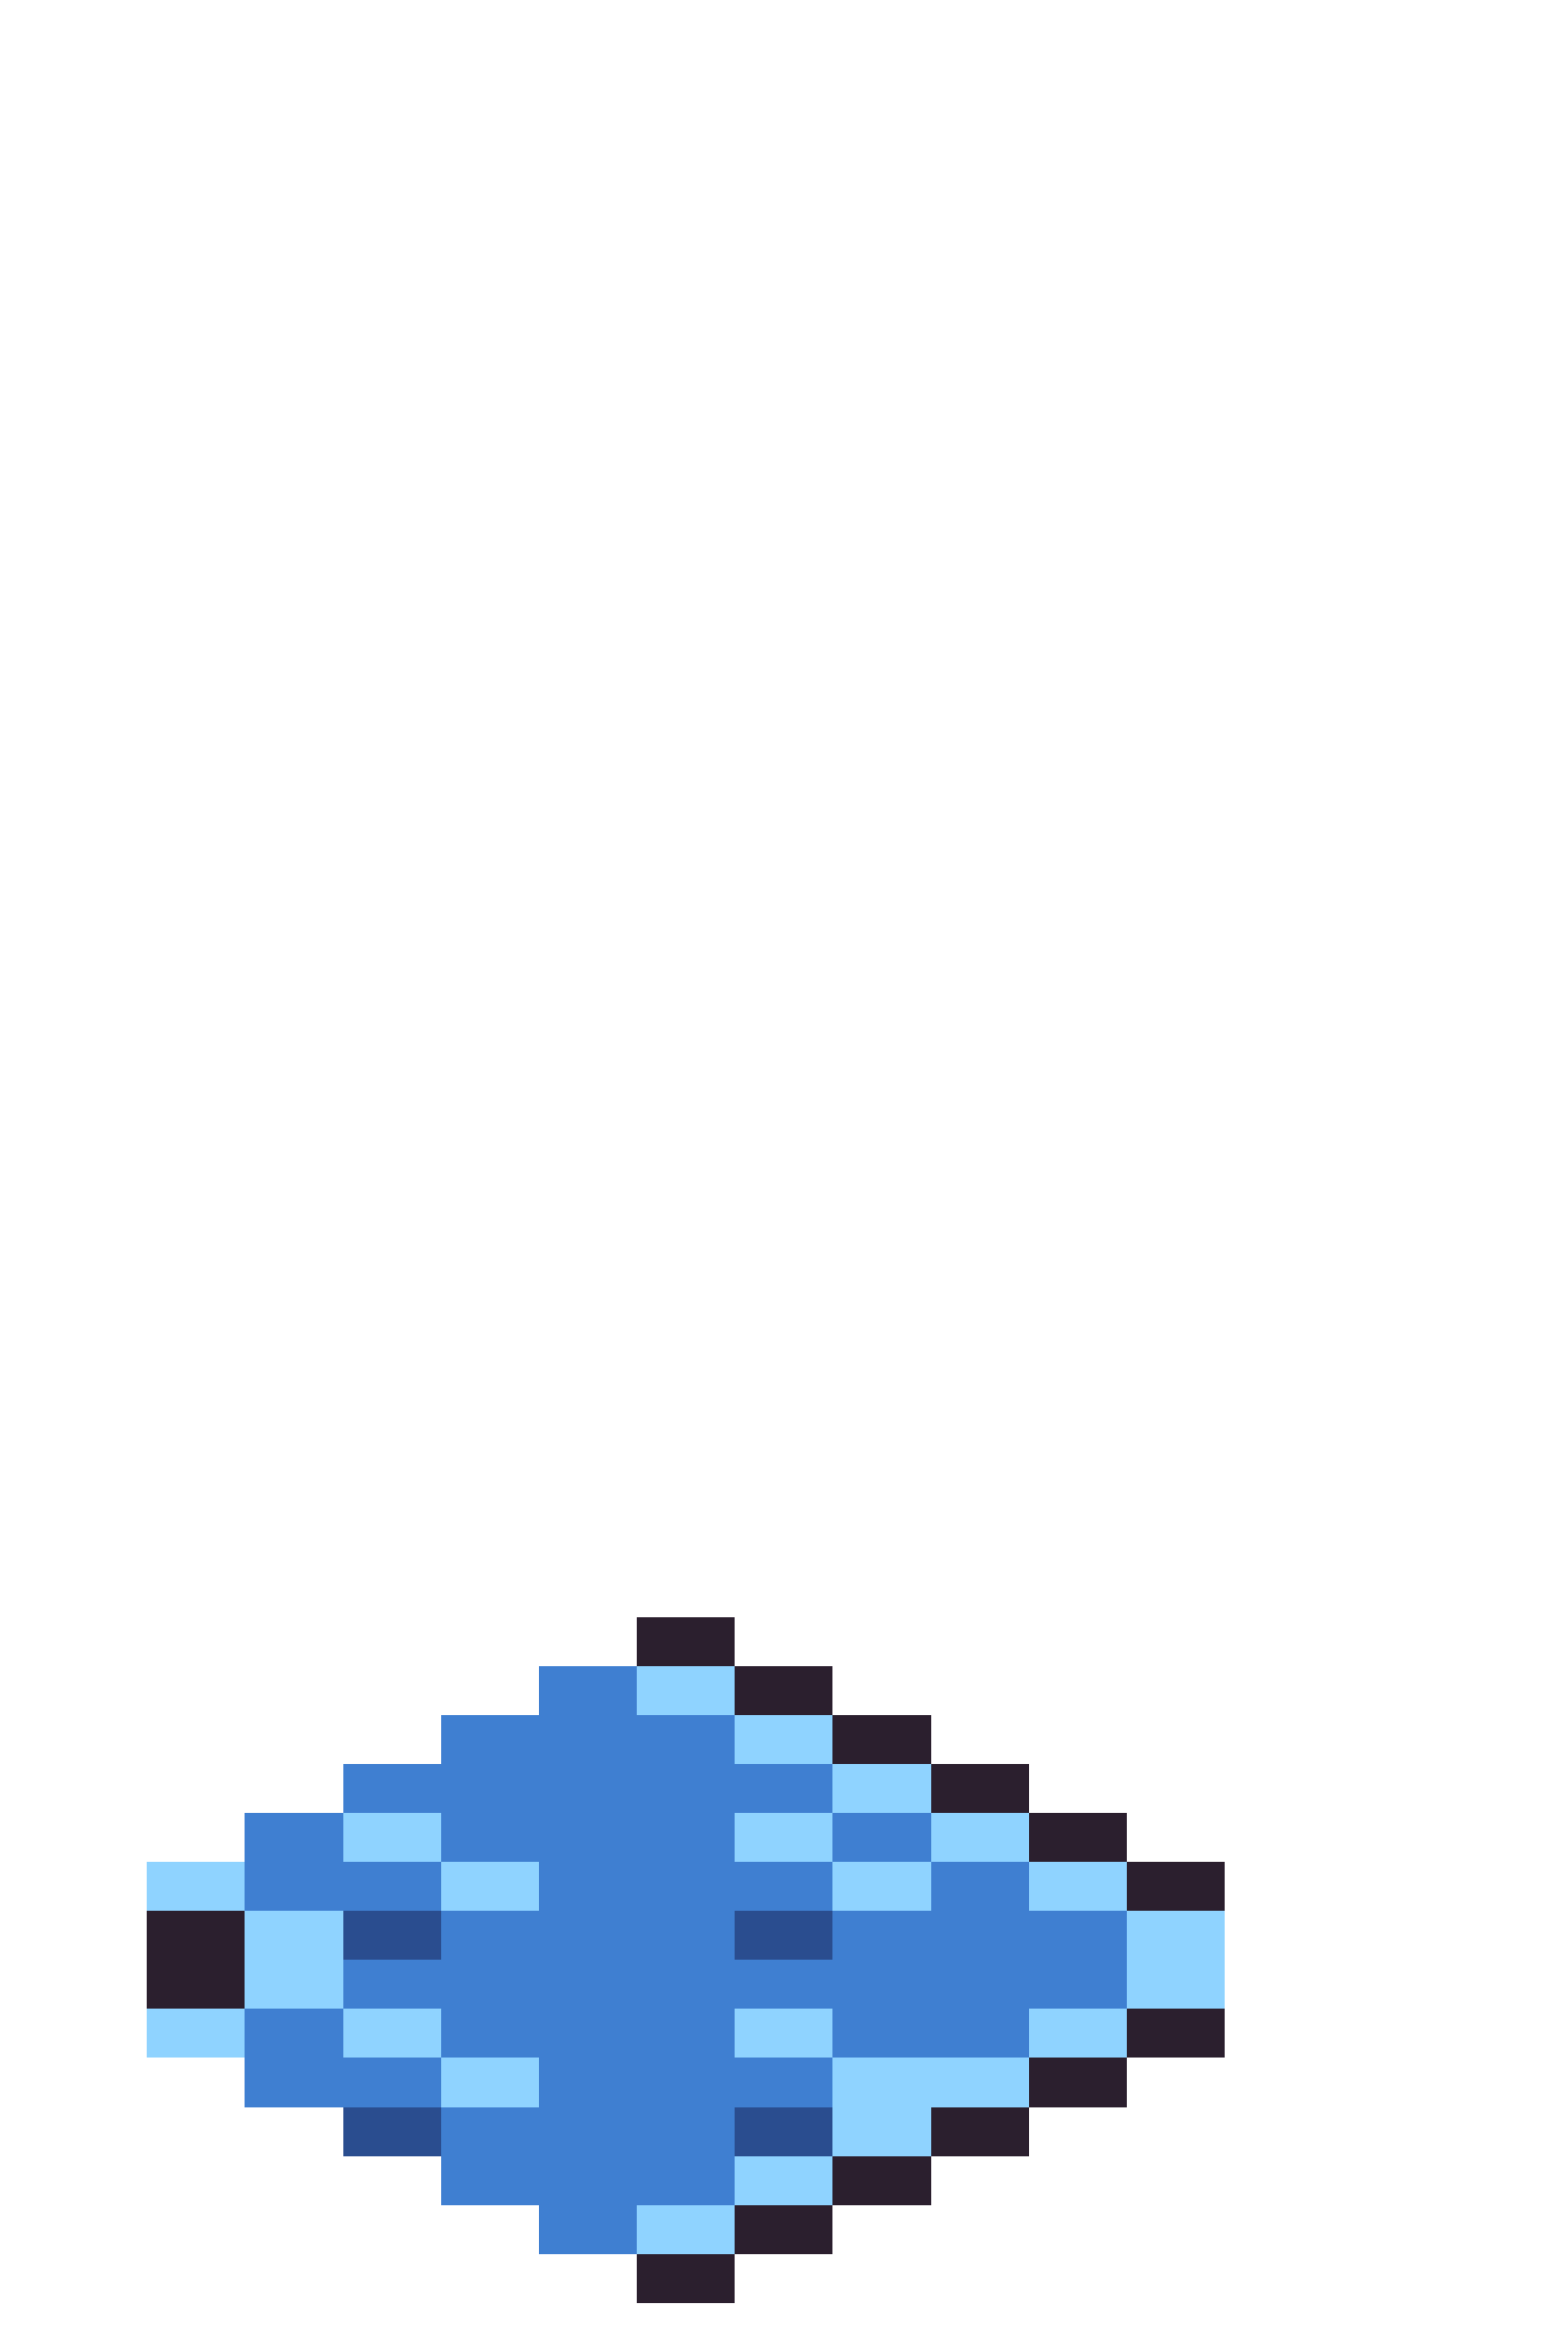
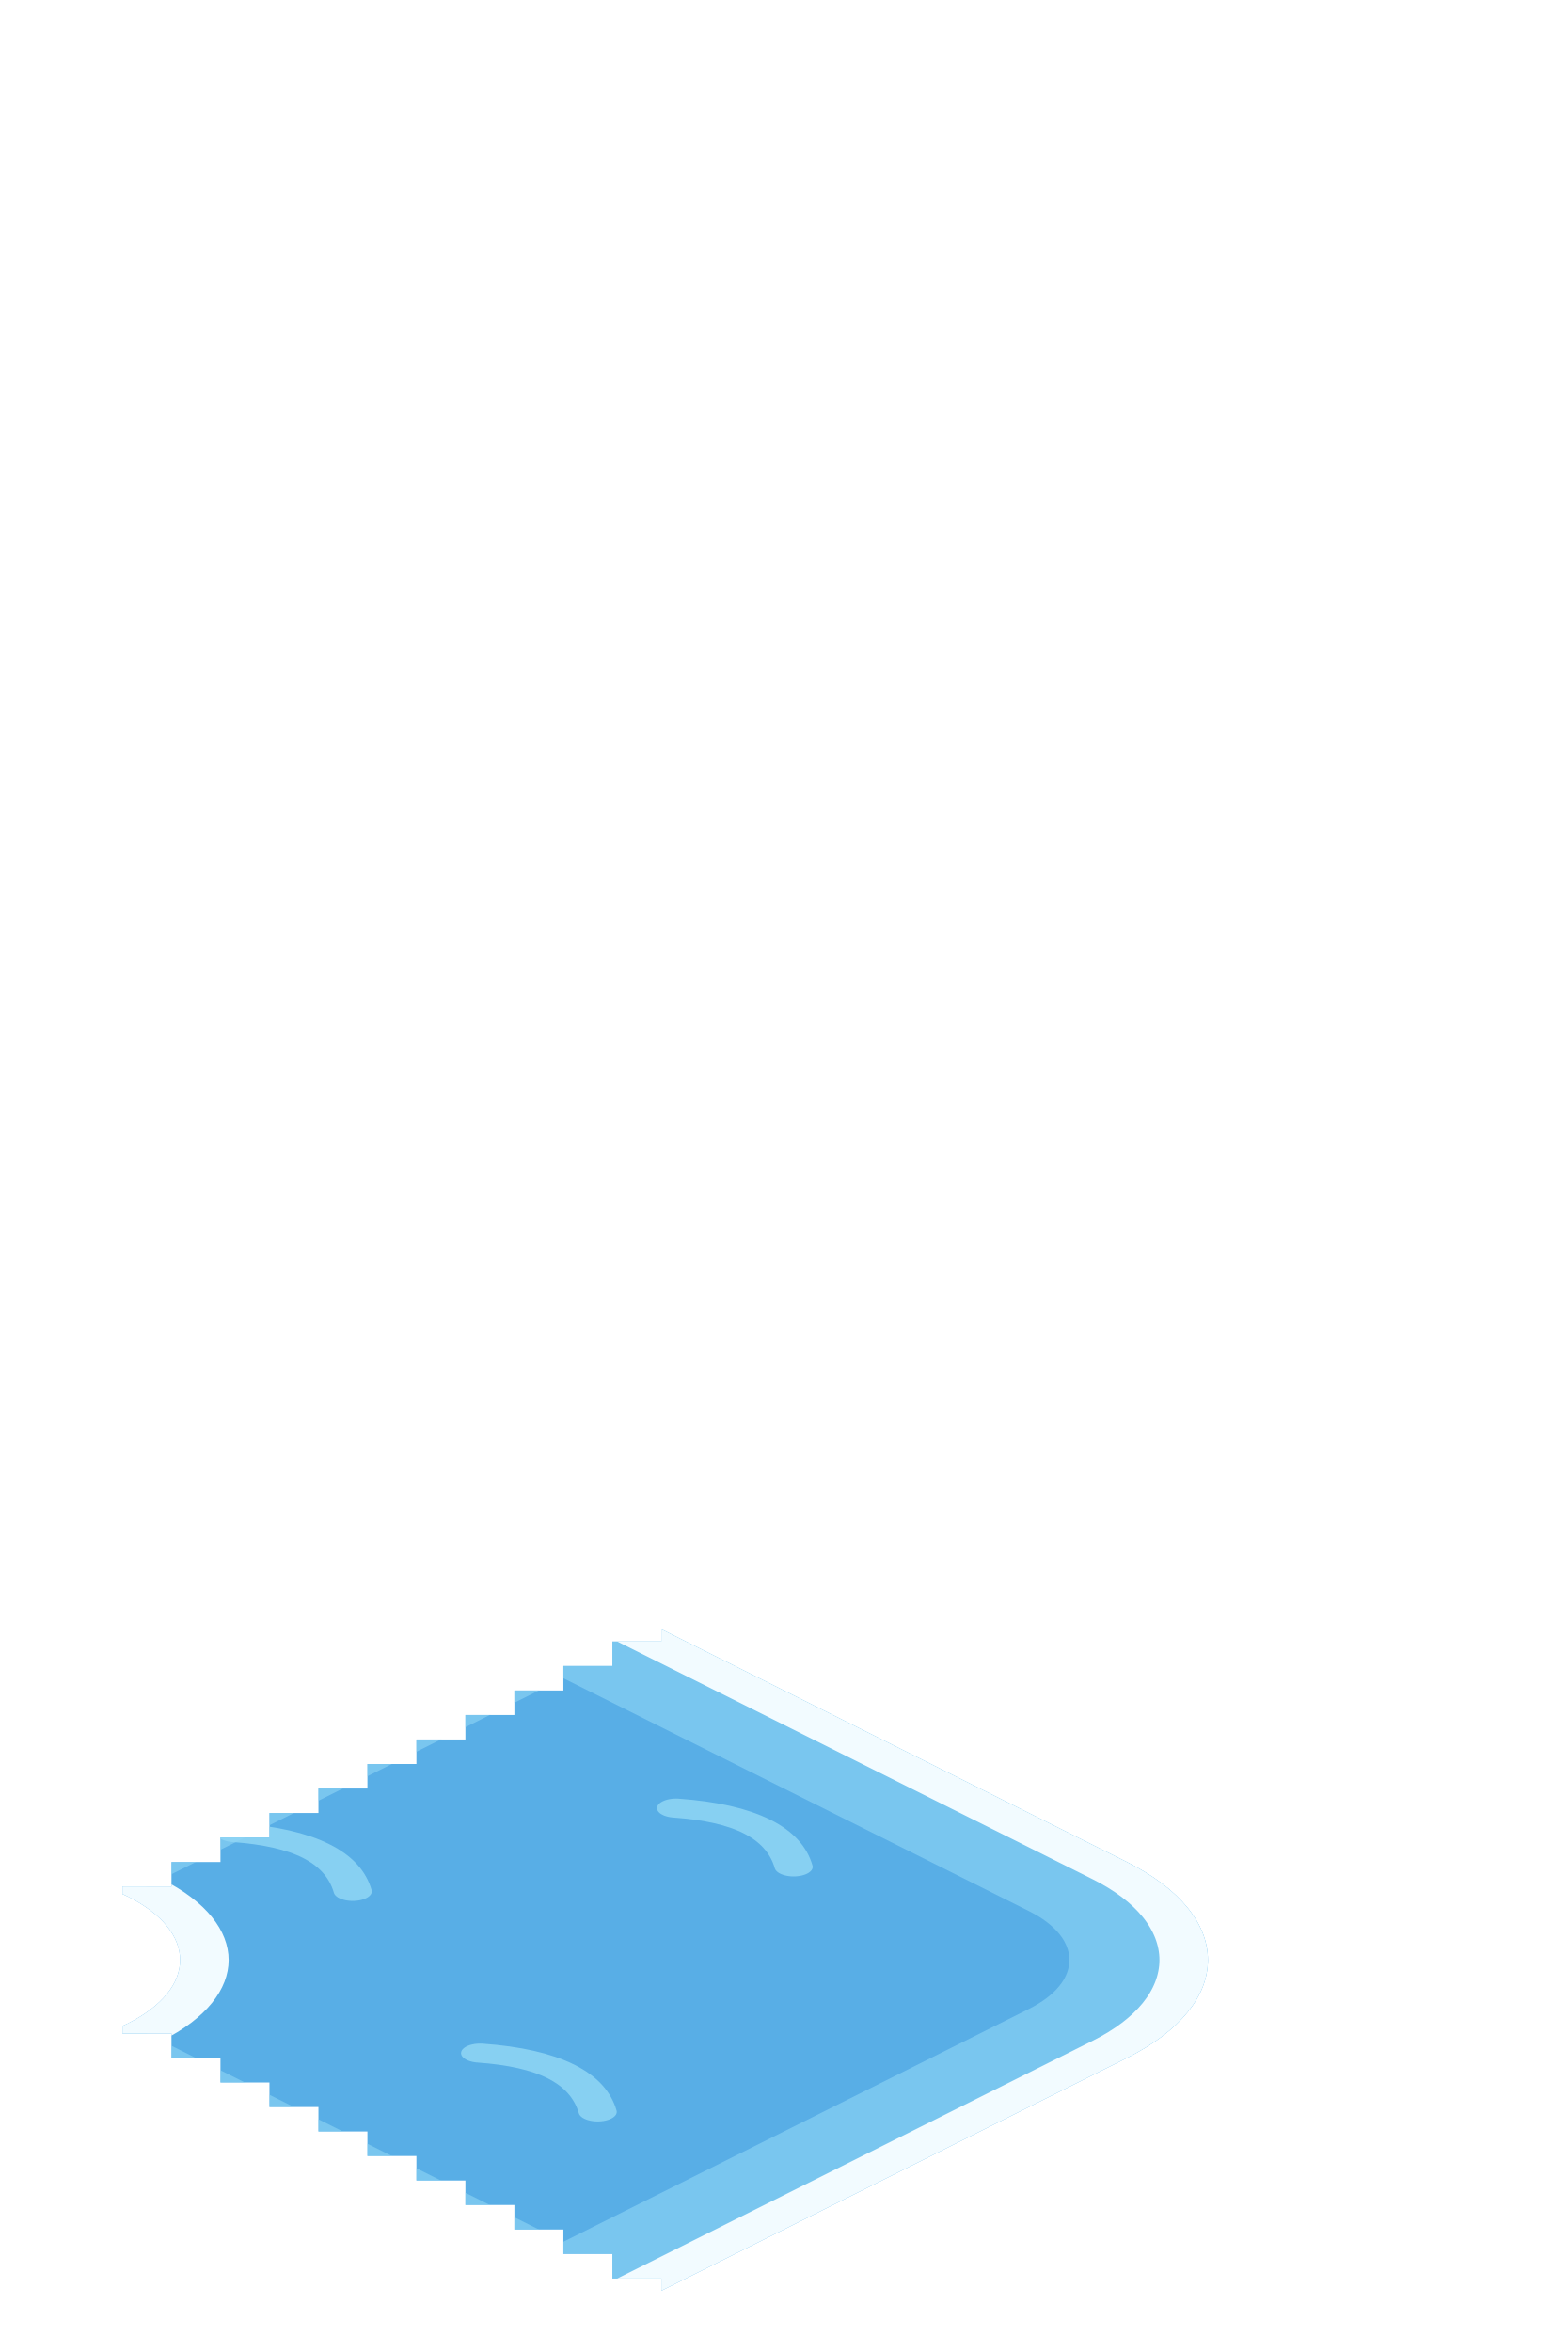
- <svg xmlns="http://www.w3.org/2000/svg" viewBox="0 0 32 48" width="32" height="48" shape-rendering="crispEdges">
-   <rect x="13" y="33" width="2" height="1" fill="#2b1f2e" />
-   <rect x="11" y="34" width="2" height="1" fill="#3f7fd1" />
-   <rect x="13" y="34" width="2" height="1" fill="#8fd3ff" />
-   <rect x="15" y="34" width="2" height="1" fill="#2b1f2e" />
-   <rect x="9" y="35" width="6" height="1" fill="#3f7fd1" />
-   <rect x="15" y="35" width="2" height="1" fill="#8fd3ff" />
-   <rect x="17" y="35" width="2" height="1" fill="#2b1f2e" />
-   <rect x="7" y="36" width="10" height="1" fill="#3f7fd1" />
-   <rect x="17" y="36" width="2" height="1" fill="#8fd3ff" />
-   <rect x="19" y="36" width="2" height="1" fill="#2b1f2e" />
-   <rect x="5" y="37" width="2" height="1" fill="#3f7fd1" />
-   <rect x="7" y="37" width="2" height="1" fill="#8fd3ff" />
-   <rect x="9" y="37" width="6" height="1" fill="#3f7fd1" />
-   <rect x="15" y="37" width="2" height="1" fill="#8fd3ff" />
-   <rect x="17" y="37" width="2" height="1" fill="#3f7fd1" />
-   <rect x="19" y="37" width="2" height="1" fill="#8fd3ff" />
-   <rect x="21" y="37" width="2" height="1" fill="#2b1f2e" />
-   <rect x="3" y="38" width="2" height="1" fill="#8fd3ff" />
-   <rect x="5" y="38" width="4" height="1" fill="#3f7fd1" />
-   <rect x="9" y="38" width="2" height="1" fill="#8fd3ff" />
-   <rect x="11" y="38" width="6" height="1" fill="#3f7fd1" />
-   <rect x="17" y="38" width="2" height="1" fill="#8fd3ff" />
-   <rect x="19" y="38" width="2" height="1" fill="#3f7fd1" />
-   <rect x="21" y="38" width="2" height="1" fill="#8fd3ff" />
-   <rect x="23" y="38" width="2" height="1" fill="#2b1f2e" />
-   <rect x="3" y="39" width="2" height="1" fill="#2b1f2e" />
-   <rect x="5" y="39" width="2" height="1" fill="#8fd3ff" />
-   <rect x="7" y="39" width="2" height="1" fill="#2a4d8f" />
-   <rect x="9" y="39" width="6" height="1" fill="#3f7fd1" />
-   <rect x="15" y="39" width="2" height="1" fill="#2a4d8f" />
-   <rect x="17" y="39" width="6" height="1" fill="#3f7fd1" />
-   <rect x="23" y="39" width="2" height="1" fill="#8fd3ff" />
-   <rect x="3" y="40" width="2" height="1" fill="#2b1f2e" />
-   <rect x="5" y="40" width="2" height="1" fill="#8fd3ff" />
-   <rect x="7" y="40" width="16" height="1" fill="#3f7fd1" />
-   <rect x="23" y="40" width="2" height="1" fill="#8fd3ff" />
-   <rect x="3" y="41" width="2" height="1" fill="#8fd3ff" />
-   <rect x="5" y="41" width="2" height="1" fill="#3f7fd1" />
-   <rect x="7" y="41" width="2" height="1" fill="#8fd3ff" />
-   <rect x="9" y="41" width="6" height="1" fill="#3f7fd1" />
-   <rect x="15" y="41" width="2" height="1" fill="#8fd3ff" />
-   <rect x="17" y="41" width="4" height="1" fill="#3f7fd1" />
-   <rect x="21" y="41" width="2" height="1" fill="#8fd3ff" />
-   <rect x="23" y="41" width="2" height="1" fill="#2b1f2e" />
-   <rect x="5" y="42" width="4" height="1" fill="#3f7fd1" />
-   <rect x="9" y="42" width="2" height="1" fill="#8fd3ff" />
-   <rect x="11" y="42" width="6" height="1" fill="#3f7fd1" />
-   <rect x="17" y="42" width="4" height="1" fill="#8fd3ff" />
-   <rect x="21" y="42" width="2" height="1" fill="#2b1f2e" />
-   <rect x="7" y="43" width="2" height="1" fill="#2a4d8f" />
-   <rect x="9" y="43" width="6" height="1" fill="#3f7fd1" />
-   <rect x="15" y="43" width="2" height="1" fill="#2a4d8f" />
-   <rect x="17" y="43" width="2" height="1" fill="#8fd3ff" />
-   <rect x="19" y="43" width="2" height="1" fill="#2b1f2e" />
-   <rect x="9" y="44" width="6" height="1" fill="#3f7fd1" />
-   <rect x="15" y="44" width="2" height="1" fill="#8fd3ff" />
-   <rect x="17" y="44" width="2" height="1" fill="#2b1f2e" />
-   <rect x="11" y="45" width="2" height="1" fill="#3f7fd1" />
-   <rect x="13" y="45" width="2" height="1" fill="#8fd3ff" />
-   <rect x="15" y="45" width="2" height="1" fill="#2b1f2e" />
-   <rect x="13" y="46" width="2" height="1" fill="#2b1f2e" />
+ <svg xmlns="http://www.w3.org/2000/svg" viewBox="0 0 32 48" width="32" height="48">
+   <defs>
+     <clipPath id="cell">
+       <rect x="15.5" y="32" width="1" height="0.5" />
+       <rect x="14.5" y="32.5" width="3" height="0.5" />
+       <rect x="13.5" y="33" width="5" height="0.5" />
+       <rect x="12.5" y="33.5" width="7" height="0.5" />
+       <rect x="11.5" y="34" width="9" height="0.5" />
+       <rect x="10.5" y="34.5" width="11" height="0.5" />
+       <rect x="9.5" y="35" width="13" height="0.5" />
+       <rect x="8.5" y="35.5" width="15" height="0.5" />
+       <rect x="7.5" y="36" width="17" height="0.5" />
+       <rect x="6.5" y="36.5" width="19" height="0.5" />
+       <rect x="5.5" y="37" width="21" height="0.5" />
+       <rect x="4.5" y="37.5" width="23" height="0.5" />
+       <rect x="3.5" y="38" width="25" height="0.5" />
+       <rect x="2.5" y="38.5" width="27" height="0.5" />
+       <rect x="1.5" y="39" width="29" height="0.5" />
+       <rect x="0.5" y="39.5" width="31" height="0.5" />
+       <rect x="0.5" y="40" width="31" height="0.5" />
+       <rect x="1.5" y="40.5" width="29" height="0.5" />
+       <rect x="2.5" y="41" width="27" height="0.5" />
+       <rect x="3.5" y="41.5" width="25" height="0.5" />
+       <rect x="4.5" y="42" width="23" height="0.5" />
+       <rect x="5.5" y="42.5" width="21" height="0.5" />
+       <rect x="6.5" y="43" width="19" height="0.5" />
+       <rect x="7.5" y="43.5" width="17" height="0.5" />
+       <rect x="8.5" y="44" width="15" height="0.5" />
+       <rect x="9.5" y="44.5" width="13" height="0.5" />
+       <rect x="10.5" y="45" width="11" height="0.5" />
+       <rect x="11.5" y="45.5" width="9" height="0.5" />
+       <rect x="12.5" y="46" width="7" height="0.5" />
+       <rect x="13.5" y="46.5" width="5" height="0.5" />
+       <rect x="14.5" y="47" width="3" height="0.5" />
+       <rect x="15.5" y="47.5" width="1" height="0.5" />
+     </clipPath>
+     <clipPath id="body">
+       <path d="M-2.00 2.50 L9.50 2.50 A4 4 0 0 1 13.50 6.50 L13.50 18.00 L-2.00 18.00 Z" />
+     </clipPath>
+     <clipPath id="wet">
+       <path d="M-2.60 16.00 a2.6 2.6 0 1 0 5.2 0 a2.6 2.6 0 1 0 -5.2 0  M-9 -9 h34 v34 h-34 z" clip-rule="evenodd" transform="matrix(1 0.5 -1 0.5 16 32)" />
+     </clipPath>
+   </defs>
+   <g clip-path="url(#cell)">
+     <g clip-path="url(#wet)">
+       <g transform="matrix(1 0.5 -1 0.5 16 32)">
+         <path d="M-2.00 2.50 L9.50 2.50 A4 4 0 0 1 13.50 6.50 L13.50 18.00 L-2.00 18.00 Z" fill="#58aee6" />
+         <g clip-path="url(#body)">
+           <path d="M12.80 3.00 q1.2 -0.9 2.4 0" stroke="#8fd6f5" stroke-width="0.55" fill="none" stroke-linecap="round" opacity="0.85" />
+           <path d="M3.80 6.00 q1.2 -0.9 2.4 0" stroke="#8fd6f5" stroke-width="0.55" fill="none" stroke-linecap="round" opacity="0.85" />
+           <path d="M-0.20 11.00 q1.2 -0.9 2.4 0" stroke="#8fd6f5" stroke-width="0.55" fill="none" stroke-linecap="round" opacity="0.85" />
+           <path d="M6.80 13.00 q1.2 -0.9 2.4 0" stroke="#8fd6f5" stroke-width="0.55" fill="none" stroke-linecap="round" opacity="0.85" />
+           <path d="M8.80 1.00 q1.2 -0.9 2.4 0" stroke="#8fd6f5" stroke-width="0.55" fill="none" stroke-linecap="round" opacity="0.85" />
+           <path d="M-2.00 2.50 L9.50 2.50 A4 4 0 0 1 13.50 6.50 L13.50 18.00 L-2.00 18.00 Z" fill="none" stroke="#8fd6f5" stroke-width="4" opacity="0.6" />
+           <path d="M-2.00 2.50 L9.50 2.50 A4 4 0 0 1 13.50 6.50 L13.50 18.00 L-2.00 18.00 Z" fill="none" stroke="#f2fbff" stroke-width="1.4" />
+           <path d="M-2.60 16.00 a2.6 2.6 0 1 0 5.2 0 a2.6 2.6 0 1 0 -5.2 0 " fill="none" stroke="#f2fbff" stroke-width="1.4" />
+         </g>
+       </g>
+     </g>
+   </g>
</svg>
